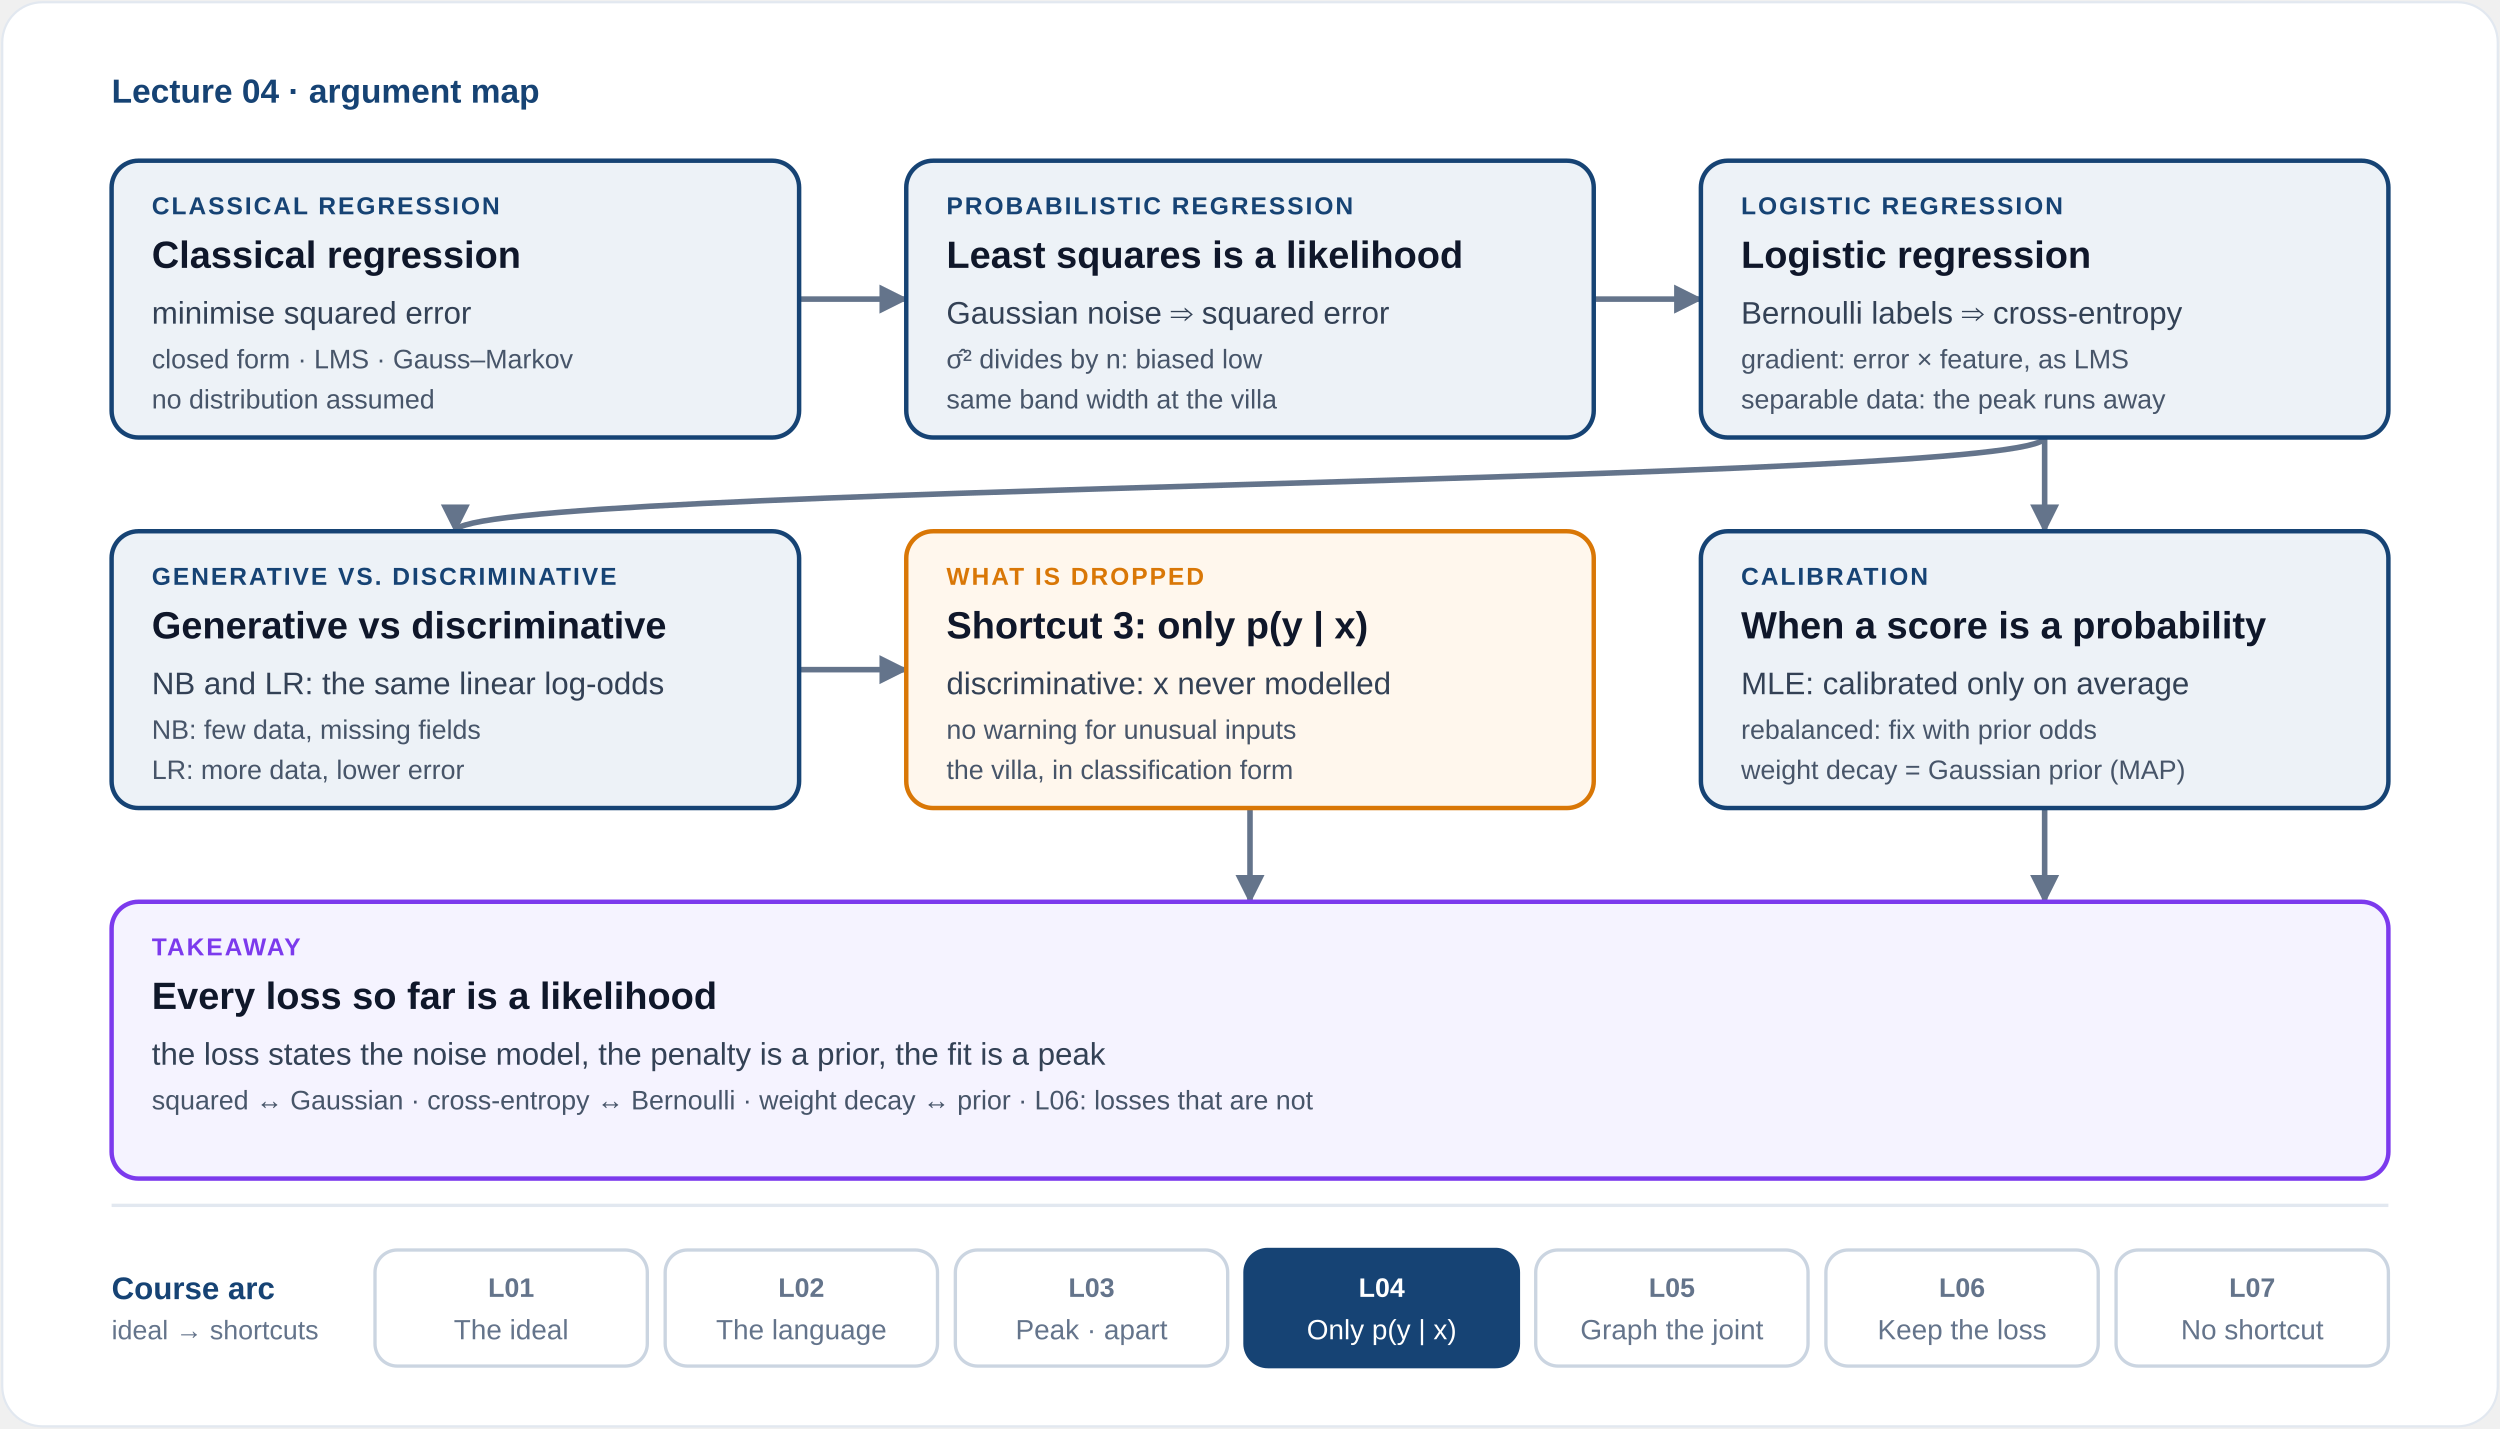
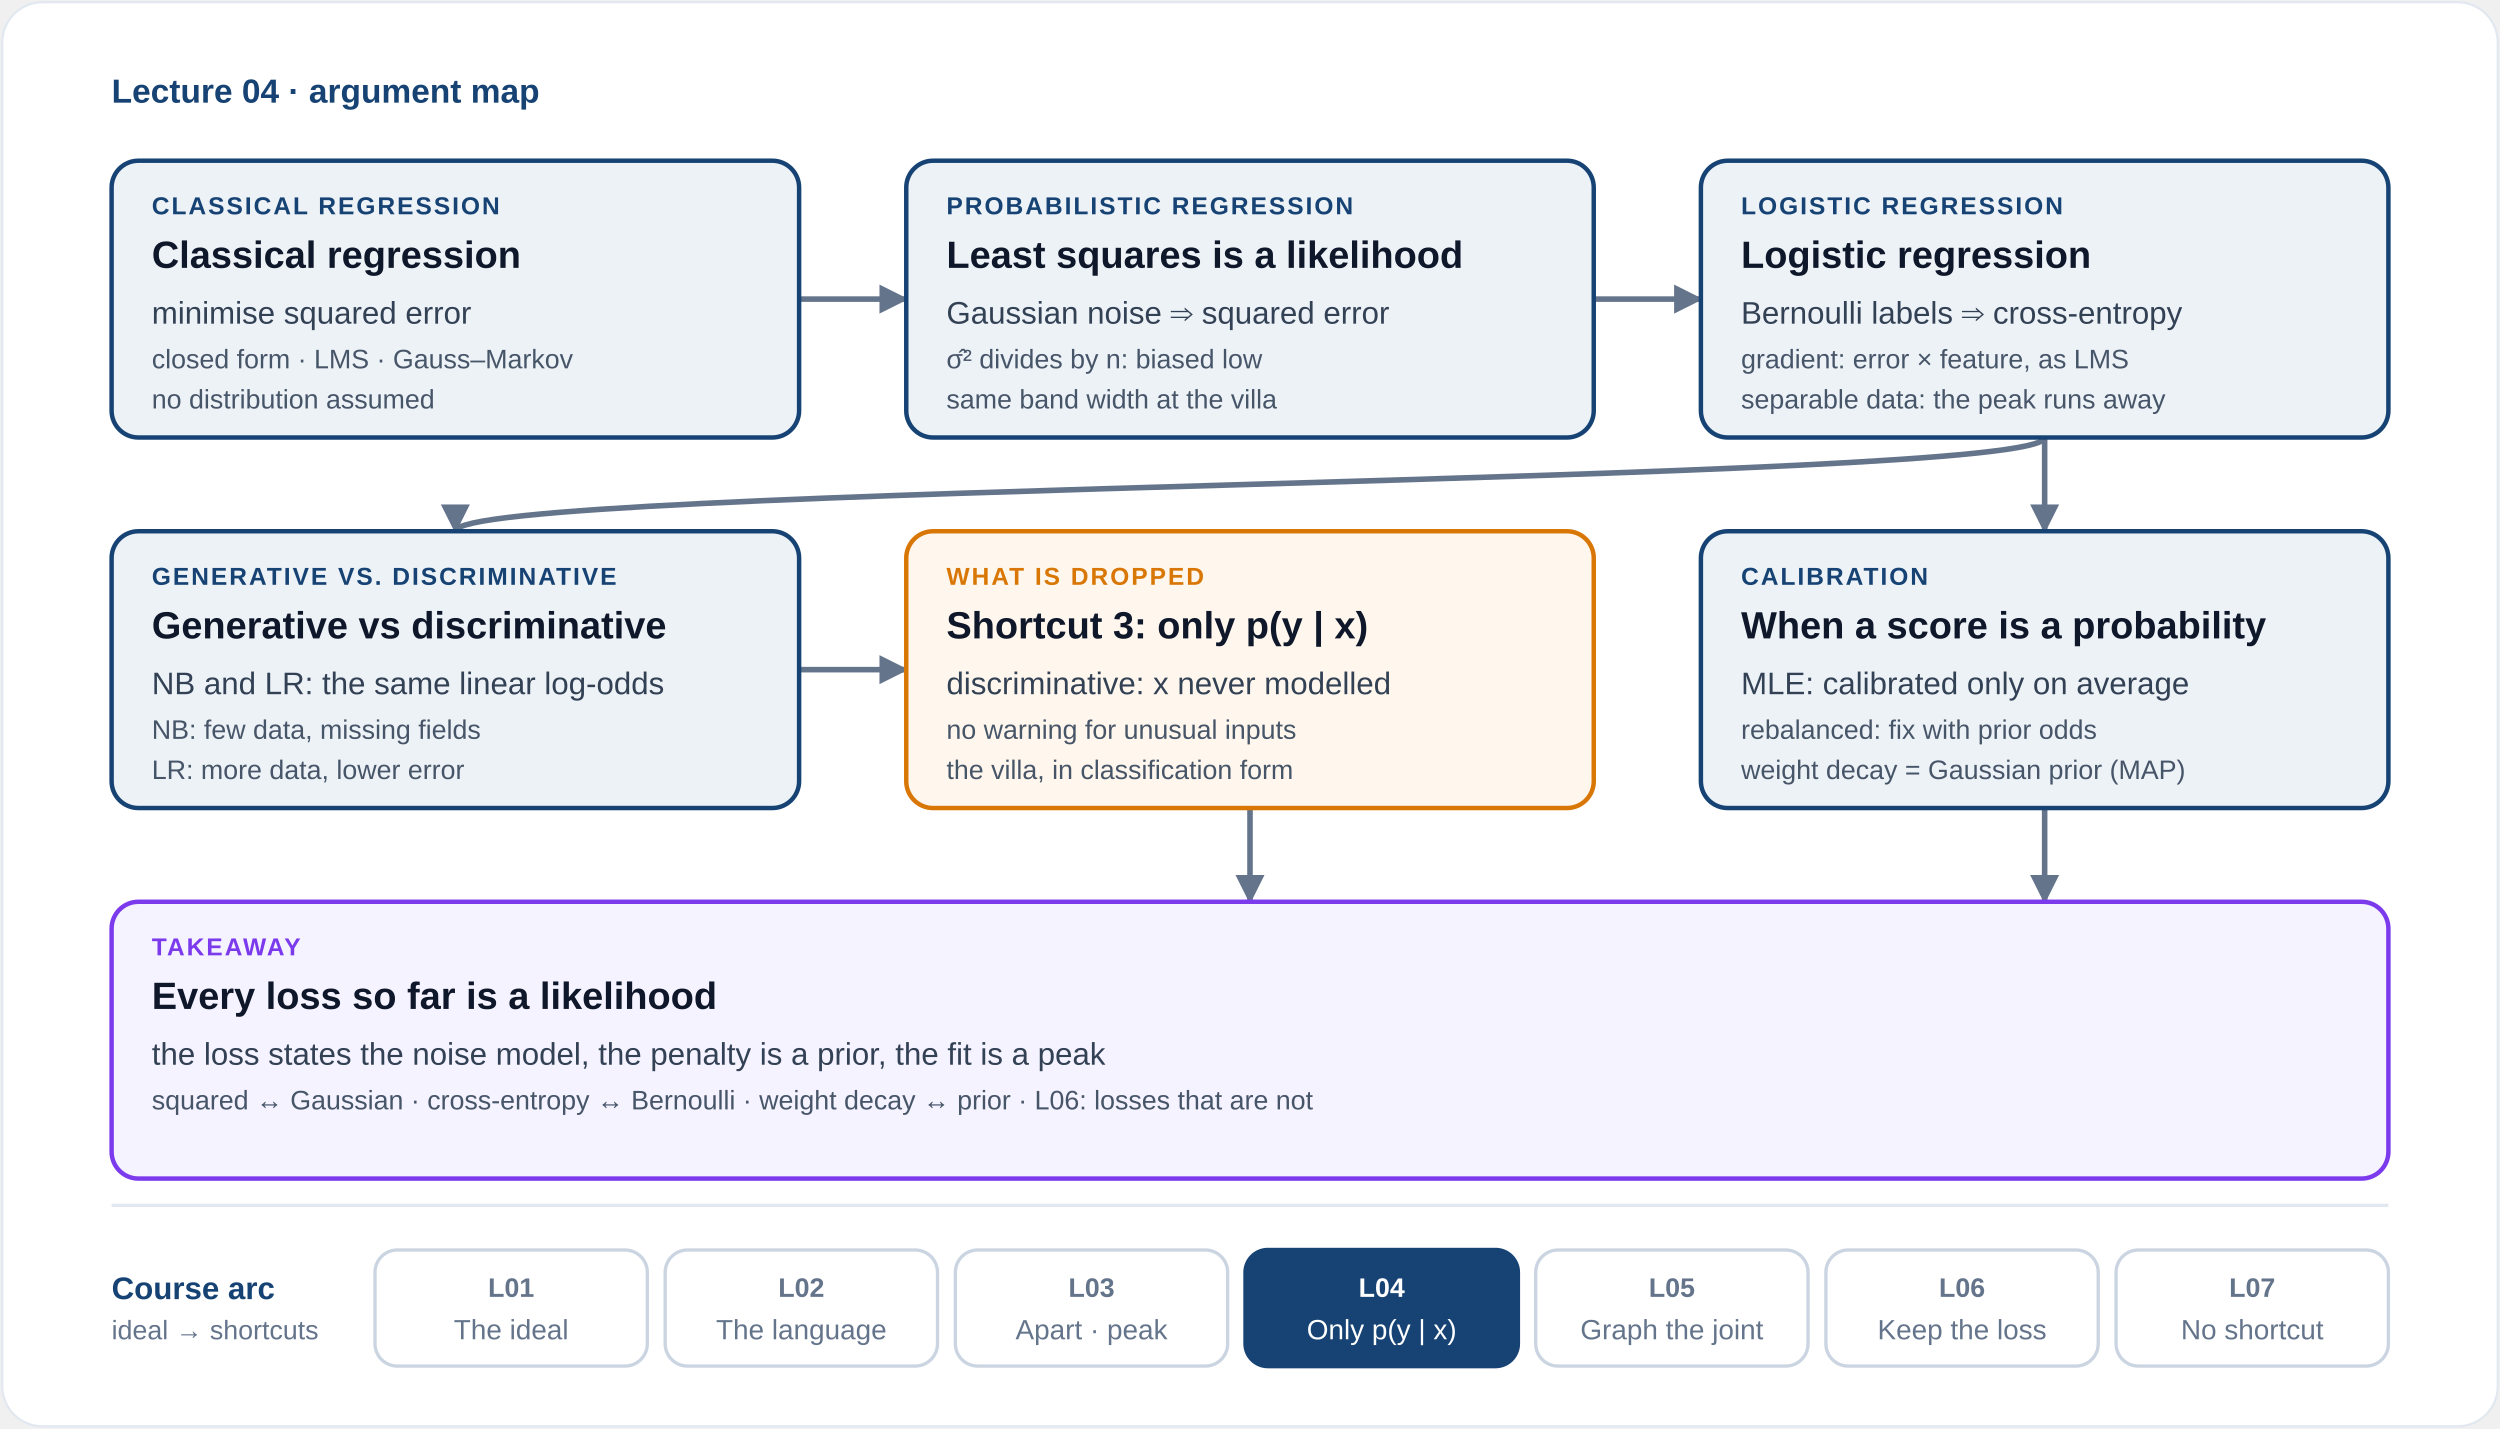
<svg xmlns="http://www.w3.org/2000/svg" viewBox="0 0 1120 640" role="img" aria-labelledby="title desc">
  <defs>
    <marker id="arrow" markerUnits="userSpaceOnUse" markerWidth="13" markerHeight="13" refX="12" refY="6.5" orient="auto">
      <path d="M0,0 L13,6.5 L0,13 Z" fill="#64748b" />
    </marker>
    <style>
      .head { font: 700 17px Arial, "Helvetica Neue", sans-serif; fill: #0f172a; }
      .text { font: 14px Arial, "Helvetica Neue", sans-serif; fill: #334155; }
      .small { font: 12px Arial, "Helvetica Neue", sans-serif; fill: #475569; }
      .tag { font: 700 11px Arial, "Helvetica Neue", sans-serif; letter-spacing: 0.08em; }
      .arclabel { font: 700 14px Arial, "Helvetica Neue", sans-serif; fill: #164374; }
      .arcsub { font: 12px Arial, "Helvetica Neue", sans-serif; fill: #64748b; }
      .arcnum { font: 700 12px Arial, "Helvetica Neue", sans-serif; }
      .arcname { font: 12.5px Arial, "Helvetica Neue", sans-serif; }
      .arrow { stroke: #64748b; stroke-width: 2.5; fill: none; marker-end: url(#arrow); }
    </style>
  </defs>
  <rect x="1" y="1" width="1118" height="638" rx="18" fill="#ffffff" stroke="#e2e8f0" />
  <text x="50" y="46" class="arclabel" style="font-size:15px">Lecture 04 · argument map</text>
  <path d="M358 134 H406" class="arrow" />
  <path d="M714 134 H762" class="arrow" />
  <path d="M916 196 C916 217 204 217 204 238" class="arrow" />
  <path d="M358 300 H406" class="arrow" />
  <path d="M916 196 C916 217 916 217 916 238" class="arrow" />
  <path d="M916 362 C916 383 916 383 916 404" class="arrow" />
  <path d="M560 362 C560 383 560 383 560 404" class="arrow" />
  <g transform="translate(50 72)">
    <rect width="308" height="124" rx="12" fill="#edf2f7" stroke="#164374" stroke-width="2" />
    <text x="18" y="24" class="tag" fill="#164374">CLASSICAL REGRESSION</text>
    <text x="18" y="48" class="head">Classical regression</text>
    <text x="18" y="73" class="text">minimise squared error</text>
    <text x="18" y="93" class="small">closed form · LMS · Gauss–Markov</text>
    <text x="18" y="111" class="small">no distribution assumed</text>
  </g>
  <g transform="translate(406 72)">
    <rect width="308" height="124" rx="12" fill="#edf2f7" stroke="#164374" stroke-width="2" />
    <text x="18" y="24" class="tag" fill="#164374">PROBABILISTIC REGRESSION</text>
    <text x="18" y="48" class="head">Least squares is a likelihood</text>
    <text x="18" y="73" class="text">Gaussian noise ⇒ squared error</text>
    <text x="18" y="93" class="small">σ̂² divides by n: biased low</text>
    <text x="18" y="111" class="small">same band width at the villa</text>
  </g>
  <g transform="translate(762 72)">
    <rect width="308" height="124" rx="12" fill="#edf2f7" stroke="#164374" stroke-width="2" />
    <text x="18" y="24" class="tag" fill="#164374">LOGISTIC REGRESSION</text>
    <text x="18" y="48" class="head">Logistic regression</text>
    <text x="18" y="73" class="text">Bernoulli labels ⇒ cross-entropy</text>
    <text x="18" y="93" class="small">gradient: error × feature, as LMS</text>
    <text x="18" y="111" class="small">separable data: the peak runs away</text>
  </g>
  <g transform="translate(50 238)">
    <rect width="308" height="124" rx="12" fill="#edf2f7" stroke="#164374" stroke-width="2" />
    <text x="18" y="24" class="tag" fill="#164374">GENERATIVE VS. DISCRIMINATIVE</text>
    <text x="18" y="48" class="head">Generative vs discriminative</text>
    <text x="18" y="73" class="text">NB and LR: the same linear log-odds</text>
    <text x="18" y="93" class="small">NB: few data, missing fields</text>
    <text x="18" y="111" class="small">LR: more data, lower error</text>
  </g>
  <g transform="translate(406 238)">
    <rect width="308" height="124" rx="12" fill="#fff7ed" stroke="#d97706" stroke-width="2" />
    <text x="18" y="24" class="tag" fill="#d97706">WHAT IS DROPPED</text>
    <text x="18" y="48" class="head">Shortcut 3: only p(y | x)</text>
    <text x="18" y="73" class="text">discriminative: x never modelled</text>
    <text x="18" y="93" class="small">no warning for unusual inputs</text>
    <text x="18" y="111" class="small">the villa, in classification form</text>
  </g>
  <g transform="translate(762 238)">
    <rect width="308" height="124" rx="12" fill="#edf2f7" stroke="#164374" stroke-width="2" />
    <text x="18" y="24" class="tag" fill="#164374">CALIBRATION</text>
    <text x="18" y="48" class="head">When a score is a probability</text>
    <text x="18" y="73" class="text">MLE: calibrated only on average</text>
    <text x="18" y="93" class="small">rebalanced: fix with prior odds</text>
    <text x="18" y="111" class="small">weight decay = Gaussian prior (MAP)</text>
  </g>
  <g transform="translate(50 404)">
    <rect width="1020" height="124" rx="12" fill="#f5f3ff" stroke="#7c3aed" stroke-width="2" />
    <text x="18" y="24" class="tag" fill="#7c3aed">TAKEAWAY</text>
    <text x="18" y="48" class="head">Every loss so far is a likelihood</text>
    <text x="18" y="73" class="text">the loss states the noise model, the penalty is a prior, the fit is a peak</text>
    <text x="18" y="93" class="small">squared ↔ Gaussian · cross-entropy ↔ Bernoulli · weight decay ↔ prior · L06: losses that are not</text>
  </g>
  <line x1="50" y1="540" x2="1070" y2="540" stroke="#e2e8f0" stroke-width="1.5" />
  <text x="50" y="582" class="arclabel">Course arc</text>
  <text x="50" y="600" class="arcsub">ideal → shortcuts</text>
  <rect x="168" y="560" width="122" height="52" rx="10" fill="#ffffff" stroke="#cbd5e1" stroke-width="1.5" />
  <text x="229" y="581" text-anchor="middle" class="arcnum" fill="#64748b">L01</text>
  <text x="229" y="600" text-anchor="middle" class="arcname" fill="#64748b">The ideal</text>
  <rect x="298" y="560" width="122" height="52" rx="10" fill="#ffffff" stroke="#cbd5e1" stroke-width="1.5" />
  <text x="359" y="581" text-anchor="middle" class="arcnum" fill="#64748b">L02</text>
  <text x="359" y="600" text-anchor="middle" class="arcname" fill="#64748b">The language</text>
  <rect x="428" y="560" width="122" height="52" rx="10" fill="#ffffff" stroke="#cbd5e1" stroke-width="1.5" />
  <text x="489" y="581" text-anchor="middle" class="arcnum" fill="#64748b">L03</text>
-   <text x="489" y="600" text-anchor="middle" class="arcname" fill="#64748b">Peak · apart</text>
+   <text x="489" y="600" text-anchor="middle" class="arcname" fill="#64748b">Apart · peak</text>
  <rect x="558" y="560" width="122" height="52" rx="10" fill="#164374" stroke="#164374" stroke-width="2" />
  <text x="619" y="581" text-anchor="middle" class="arcnum" fill="#ffffff">L04</text>
  <text x="619" y="600" text-anchor="middle" class="arcname" fill="#ffffff">Only p(y | x)</text>
  <rect x="688" y="560" width="122" height="52" rx="10" fill="#ffffff" stroke="#cbd5e1" stroke-width="1.5" />
  <text x="749" y="581" text-anchor="middle" class="arcnum" fill="#64748b">L05</text>
  <text x="749" y="600" text-anchor="middle" class="arcname" fill="#64748b">Graph the joint</text>
  <rect x="818" y="560" width="122" height="52" rx="10" fill="#ffffff" stroke="#cbd5e1" stroke-width="1.5" />
  <text x="879" y="581" text-anchor="middle" class="arcnum" fill="#64748b">L06</text>
  <text x="879" y="600" text-anchor="middle" class="arcname" fill="#64748b">Keep the loss</text>
  <rect x="948" y="560" width="122" height="52" rx="10" fill="#ffffff" stroke="#cbd5e1" stroke-width="1.5" />
  <text x="1009" y="581" text-anchor="middle" class="arcnum" fill="#64748b">L07</text>
  <text x="1009" y="600" text-anchor="middle" class="arcname" fill="#64748b">No shortcut</text>
</svg>
